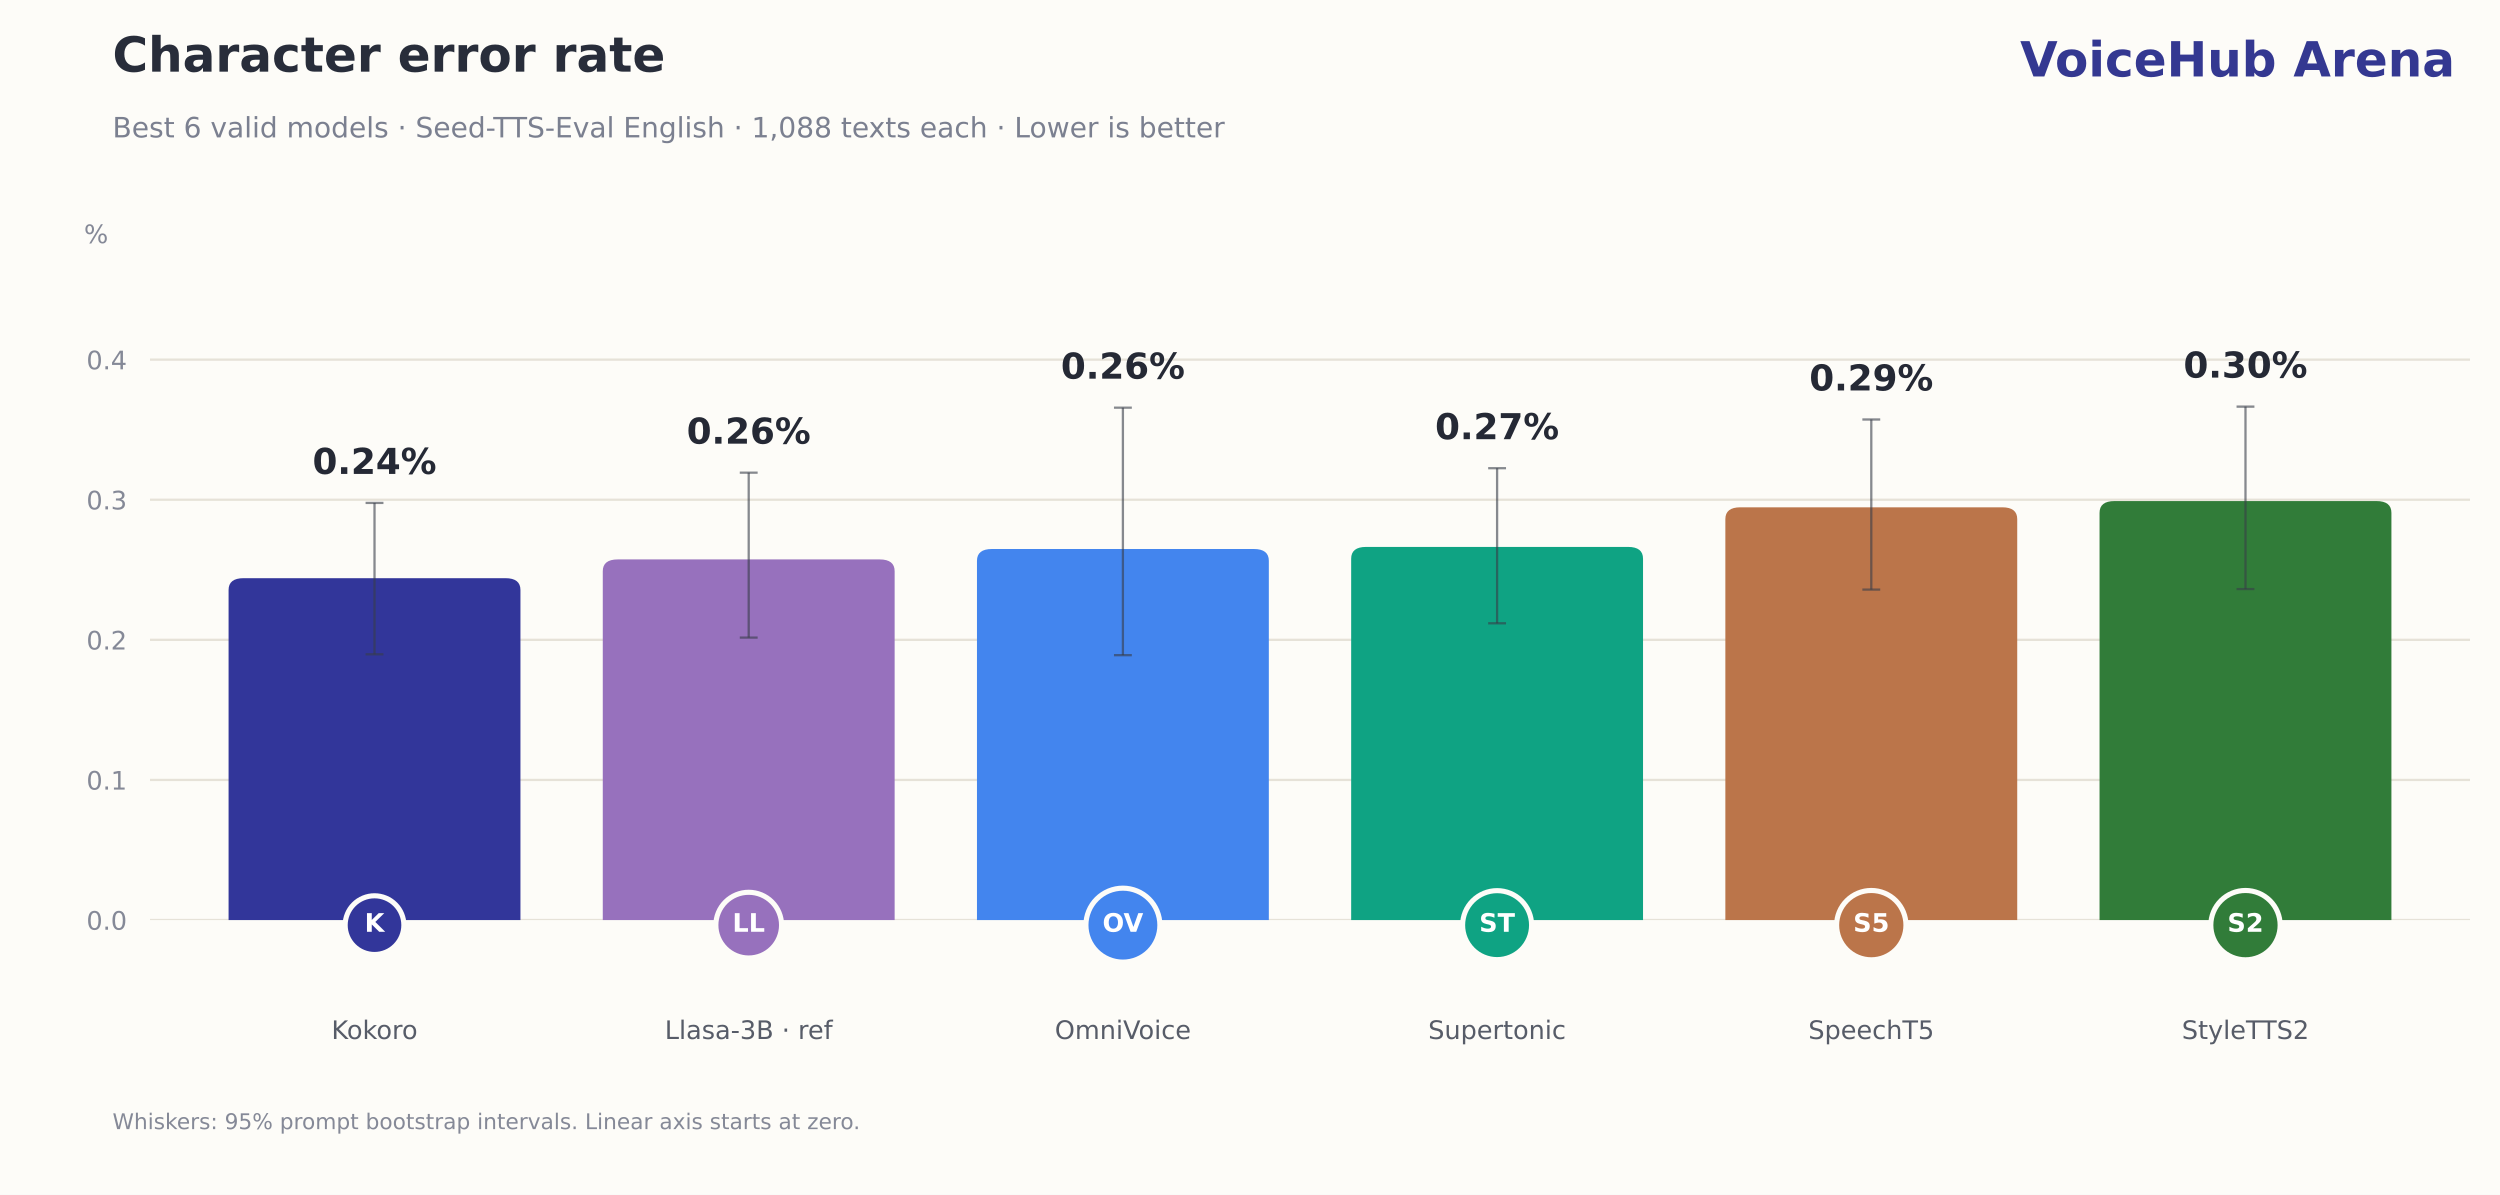
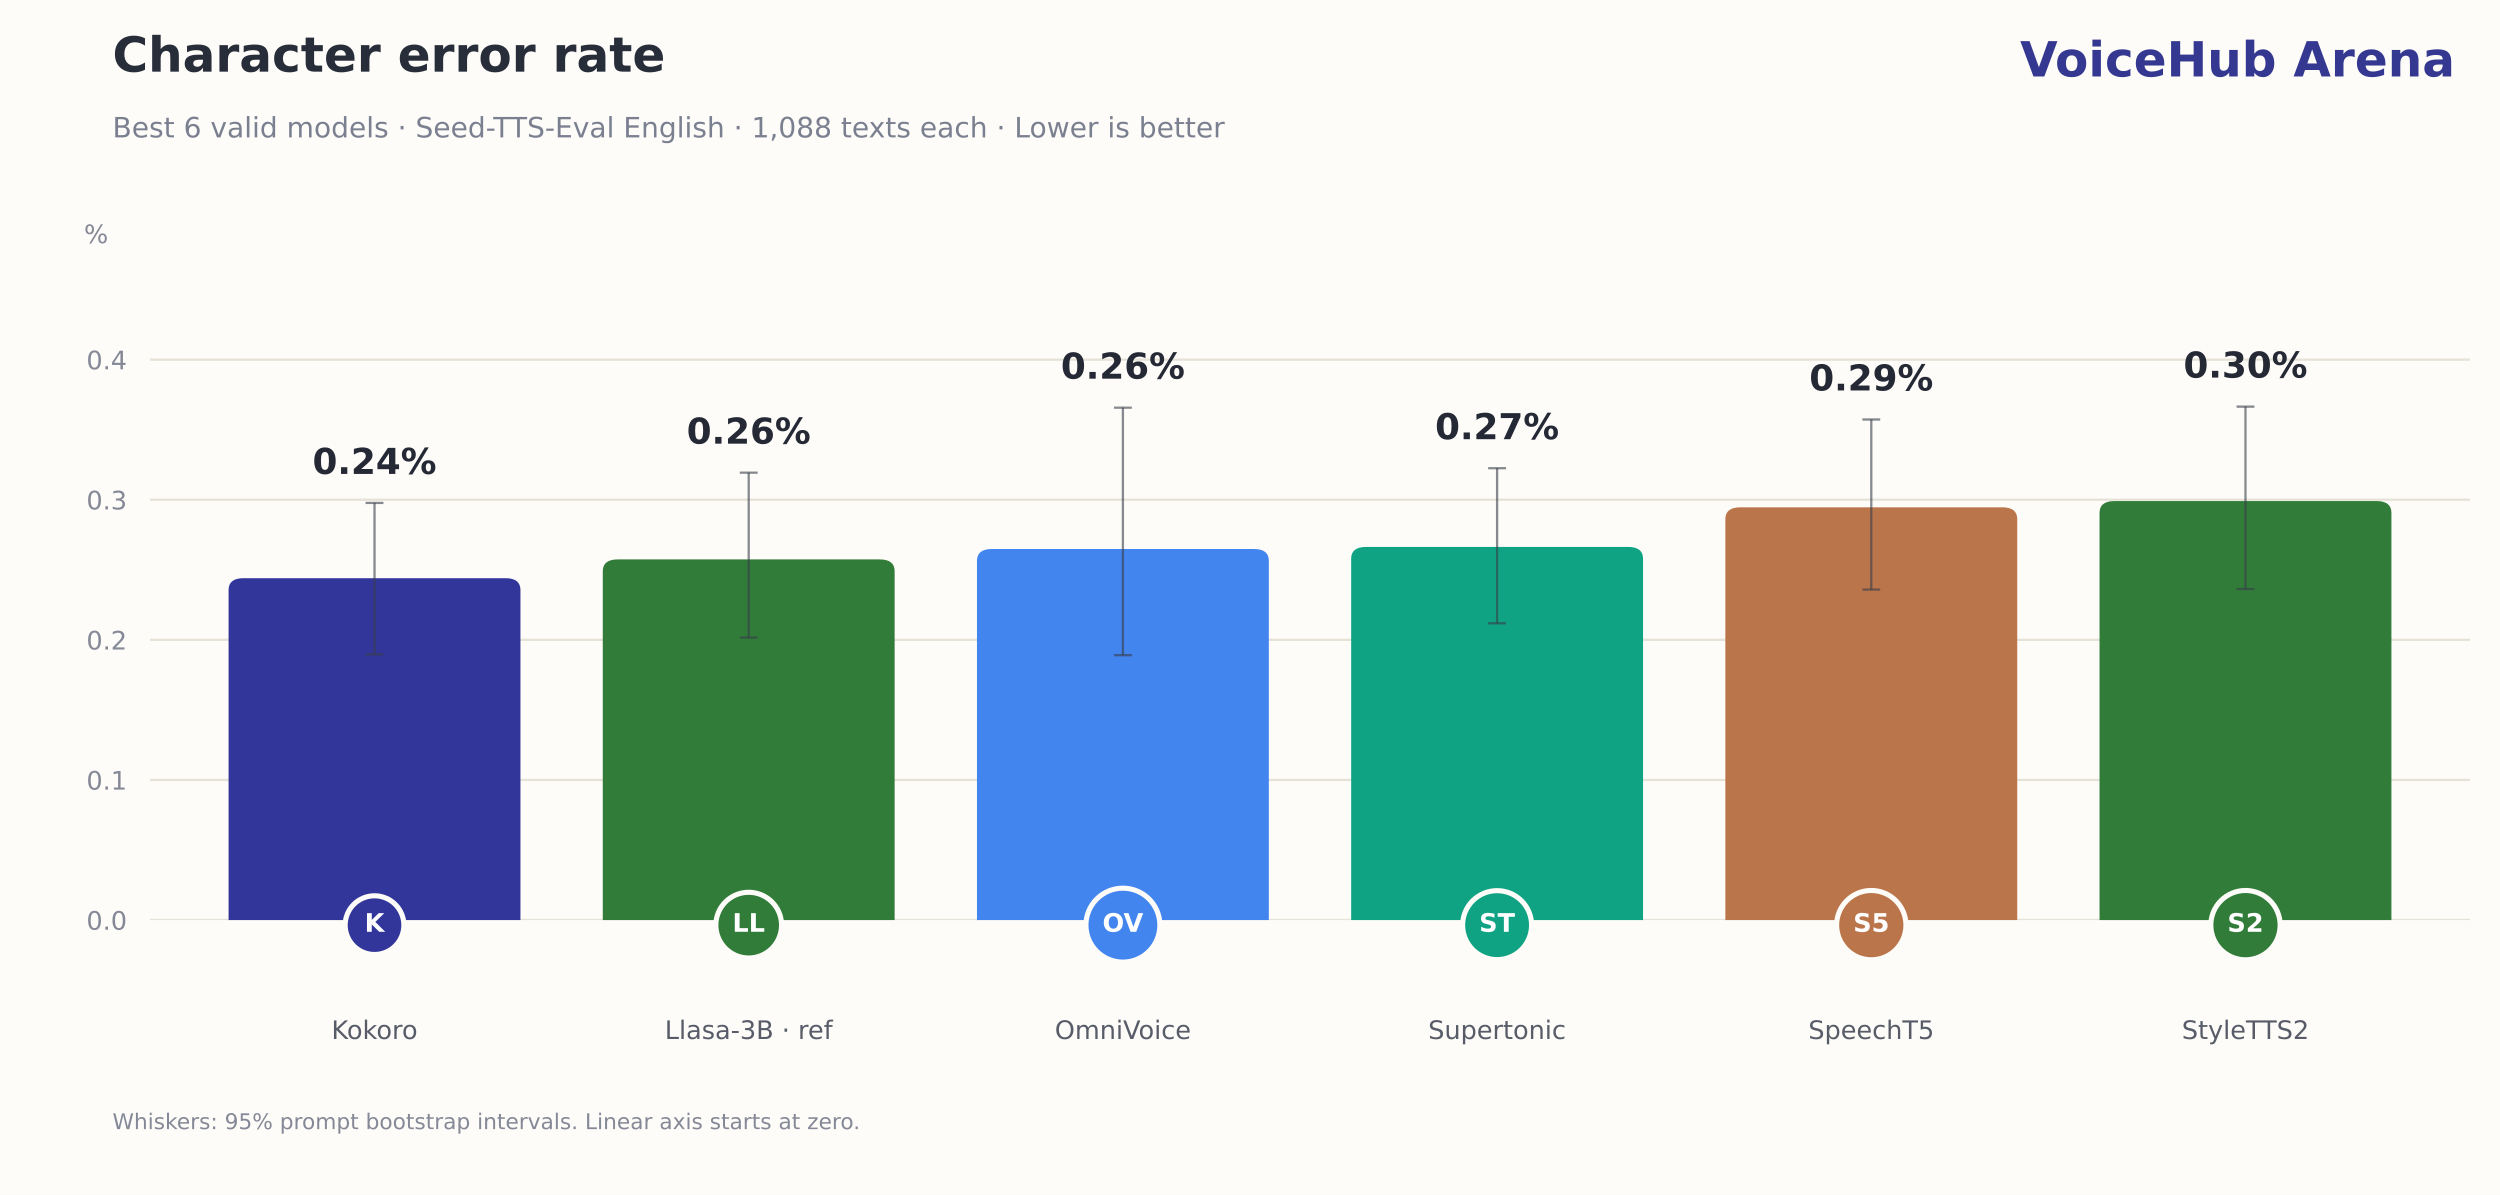
<svg xmlns="http://www.w3.org/2000/svg" xmlns:xlink="http://www.w3.org/1999/xlink" width="979.2pt" height="468pt" viewBox="0 0 979.2 468" version="1.1">
  <defs>
    <style type="text/css">*{stroke-linejoin: round; stroke-linecap: butt}</style>
  </defs>
  <g id="figure_1">
    <g id="patch_1">
      <path d="M 0 468 L 979.2 468 L 979.2 0 L 0 0 z " style="fill: #fdfcf8" />
    </g>
    <g id="axes_1">
      <g id="patch_2">
        <path d="M 58.752 360.36 L 967.45 360.36 L 967.45 102.96 L 58.752 102.96 z " style="fill: #fdfcf8" />
      </g>
      <g id="matplotlib.axis_1" />
      <g id="matplotlib.axis_2">
        <g id="ytick_1">
          <g id="line2d_1">
-             <path d="M 58.752 360.36 L 967.45 360.36 " clip-path="url(#pf4d67fcd3f)" style="fill: none; stroke: #e6e2d8; stroke-width: 0.9; stroke-linecap: square" />
+             <path d="M 58.752 360.36 L 967.45 360.36 " clip-path="url(#p5bbe0248a9)" style="fill: none; stroke: #e6e2d8; stroke-width: 0.9; stroke-linecap: square" />
          </g>
          <g id="line2d_2" />
          <g id="text_1">
            <text style="font-size: 10px; font-family: 'DejaVu Sans'; text-anchor: end; fill: #858997" x="49.752" y="364.159" transform="rotate(-0 49.752 364.1588)">0.0</text>
          </g>
        </g>
        <g id="ytick_2">
          <g id="line2d_3">
-             <path d="M 58.752 305.485 L 967.45 305.485 " clip-path="url(#pf4d67fcd3f)" style="fill: none; stroke: #e6e2d8; stroke-width: 0.9; stroke-linecap: square" />
+             <path d="M 58.752 305.485 L 967.45 305.485 " clip-path="url(#p5bbe0248a9)" style="fill: none; stroke: #e6e2d8; stroke-width: 0.9; stroke-linecap: square" />
          </g>
          <g id="line2d_4" />
          <g id="text_2">
            <text style="font-size: 10px; font-family: 'DejaVu Sans'; text-anchor: end; fill: #858997" x="49.752" y="309.284" transform="rotate(-0 49.752 309.2837)">0.1</text>
          </g>
        </g>
        <g id="ytick_3">
          <g id="line2d_5">
-             <path d="M 58.752 250.61 L 967.45 250.61 " clip-path="url(#pf4d67fcd3f)" style="fill: none; stroke: #e6e2d8; stroke-width: 0.9; stroke-linecap: square" />
+             <path d="M 58.752 250.61 L 967.45 250.61 " clip-path="url(#p5bbe0248a9)" style="fill: none; stroke: #e6e2d8; stroke-width: 0.9; stroke-linecap: square" />
          </g>
          <g id="line2d_6" />
          <g id="text_3">
            <text style="font-size: 10px; font-family: 'DejaVu Sans'; text-anchor: end; fill: #858997" x="49.752" y="254.408" transform="rotate(-0 49.752 254.4085)">0.2</text>
          </g>
        </g>
        <g id="ytick_4">
          <g id="line2d_7">
-             <path d="M 58.752 195.734 L 967.45 195.734 " clip-path="url(#pf4d67fcd3f)" style="fill: none; stroke: #e6e2d8; stroke-width: 0.9; stroke-linecap: square" />
+             <path d="M 58.752 195.734 L 967.45 195.734 " clip-path="url(#p5bbe0248a9)" style="fill: none; stroke: #e6e2d8; stroke-width: 0.9; stroke-linecap: square" />
          </g>
          <g id="line2d_8" />
          <g id="text_4">
            <text style="font-size: 10px; font-family: 'DejaVu Sans'; text-anchor: end; fill: #858997" x="49.752" y="199.533" transform="rotate(-0 49.752 199.5333)">0.3</text>
          </g>
        </g>
        <g id="ytick_5">
          <g id="line2d_9">
-             <path d="M 58.752 140.859 L 967.45 140.859 " clip-path="url(#pf4d67fcd3f)" style="fill: none; stroke: #e6e2d8; stroke-width: 0.9; stroke-linecap: square" />
+             <path d="M 58.752 140.859 L 967.45 140.859 " clip-path="url(#p5bbe0248a9)" style="fill: none; stroke: #e6e2d8; stroke-width: 0.9; stroke-linecap: square" />
          </g>
          <g id="line2d_10" />
          <g id="text_5">
            <text style="font-size: 10px; font-family: 'DejaVu Sans'; text-anchor: end; fill: #858997" x="49.752" y="144.658" transform="rotate(-0 49.752 144.6581)">0.4</text>
          </g>
        </g>
      </g>
      <g id="text_6">
        <text style="font-size: 10px; font-family: 'DejaVu Sans'; text-anchor: end; fill: #858997" x="42.395" y="95.238" transform="rotate(-0 42.39544 95.238)">%</text>
      </g>
      <g id="patch_3">
-         <path d="M 89.53 360.36 L 89.53 231.096 Q 89.53 226.462 95.393 226.462 L 197.988 226.462 Q 203.85 226.462 203.85 231.096 L 203.85 360.36 z " clip-path="url(#pf4d67fcd3f)" style="fill: #32369a" />
+         <path d="M 89.53 360.36 L 89.53 231.096 Q 89.53 226.462 95.393 226.462 L 197.988 226.462 Q 203.85 226.462 203.85 231.096 L 203.85 360.36 z " clip-path="url(#p5bbe0248a9)" style="fill: #32369a" />
      </g>
      <g id="text_7">
        <text style="font-size: 10px; font-family: 'DejaVu Sans'; text-anchor: middle; fill: #575c68" x="146.69" y="406.958" transform="rotate(-0 146.6905 406.9584)">Kokoro</text>
      </g>
      <g id="patch_4">
-         <path d="M 236.095 360.36 L 236.095 223.748 Q 236.095 219.114 241.957 219.114 L 344.552 219.114 Q 350.415 219.114 350.415 223.748 L 350.415 360.36 z " clip-path="url(#pf4d67fcd3f)" style="fill: #9771bd" />
+         <path d="M 236.095 360.36 L 236.095 223.748 Q 236.095 219.114 241.957 219.114 L 344.552 219.114 Q 350.415 219.114 350.415 223.748 L 350.415 360.36 z " clip-path="url(#p5bbe0248a9)" style="fill: #317c39" />
      </g>
      <g id="text_8">
        <text style="font-size: 10px; font-family: 'DejaVu Sans'; text-anchor: middle; fill: #575c68" x="293.255" y="406.958" transform="rotate(-0 293.2546 406.9584)">Llasa-3B · ref</text>
      </g>
      <g id="patch_5">
-         <path d="M 382.659 360.36 L 382.659 219.665 Q 382.659 215.032 388.521 215.032 L 491.116 215.032 Q 496.979 215.032 496.979 219.665 L 496.979 360.36 z " clip-path="url(#pf4d67fcd3f)" style="fill: #4385ee" />
+         <path d="M 382.659 360.36 L 382.659 219.665 Q 382.659 215.032 388.521 215.032 L 491.116 215.032 Q 496.979 215.032 496.979 219.665 L 496.979 360.36 z " clip-path="url(#p5bbe0248a9)" style="fill: #4385ee" />
      </g>
      <g id="text_9">
        <text style="font-size: 10px; font-family: 'DejaVu Sans'; text-anchor: middle; fill: #575c68" x="439.819" y="406.958" transform="rotate(-0 439.8187 406.9584)">OmniVoice</text>
      </g>
      <g id="patch_6">
-         <path d="M 529.223 360.36 L 529.223 218.849 Q 529.223 214.216 535.085 214.216 L 637.68 214.216 Q 643.543 214.216 643.543 218.849 L 643.543 360.36 z " clip-path="url(#pf4d67fcd3f)" style="fill: #0fa383" />
+         <path d="M 529.223 360.36 L 529.223 218.849 Q 529.223 214.216 535.085 214.216 L 637.68 214.216 Q 643.543 214.216 643.543 218.849 L 643.543 360.36 z " clip-path="url(#p5bbe0248a9)" style="fill: #0fa383" />
      </g>
      <g id="text_10">
        <text style="font-size: 10px; font-family: 'DejaVu Sans'; text-anchor: middle; fill: #575c68" x="586.383" y="406.958" transform="rotate(-0 586.3829 406.9584)">Supertonic</text>
      </g>
      <g id="patch_7">
-         <path d="M 675.787 360.36 L 675.787 203.336 Q 675.787 198.703 681.65 198.703 L 784.244 198.703 Q 790.107 198.703 790.107 203.336 L 790.107 360.36 z " clip-path="url(#pf4d67fcd3f)" style="fill: #bb754a" />
+         <path d="M 675.787 360.36 L 675.787 203.336 Q 675.787 198.703 681.65 198.703 L 784.244 198.703 Q 790.107 198.703 790.107 203.336 L 790.107 360.36 z " clip-path="url(#p5bbe0248a9)" style="fill: #bb754a" />
      </g>
      <g id="text_11">
        <text style="font-size: 10px; font-family: 'DejaVu Sans'; text-anchor: middle; fill: #575c68" x="732.947" y="406.958" transform="rotate(-0 732.947 406.9584)">SpeechT5</text>
      </g>
      <g id="patch_8">
-         <path d="M 822.351 360.36 L 822.351 200.887 Q 822.351 196.254 828.214 196.254 L 930.809 196.254 Q 936.671 196.254 936.671 200.887 L 936.671 360.36 z " clip-path="url(#pf4d67fcd3f)" style="fill: #317c39" />
+         <path d="M 822.351 360.36 L 822.351 200.887 Q 822.351 196.254 828.214 196.254 L 930.809 196.254 Q 936.671 196.254 936.671 200.887 L 936.671 360.36 z " clip-path="url(#p5bbe0248a9)" style="fill: #317c39" />
      </g>
      <g id="text_12">
        <text style="font-size: 10px; font-family: 'DejaVu Sans'; text-anchor: middle; fill: #575c68" x="879.511" y="406.958" transform="rotate(-0 879.5111 406.9584)">StyleTTS2</text>
      </g>
      <g id="LineCollection_1">
-         <path d="M 146.69 256.279 L 146.69 196.993 " clip-path="url(#pf4d67fcd3f)" style="fill: none; stroke: #383d48; stroke-opacity: 0.6; stroke-width: 0.9" />
+         <path d="M 146.69 256.279 L 146.69 196.993 " clip-path="url(#p5bbe0248a9)" style="fill: none; stroke: #383d48; stroke-opacity: 0.6; stroke-width: 0.9" />
      </g>
      <g id="line2d_11">
        <defs>
-           <path id="m2e1f3ee593" d="M 3.5 0 L -3.5 -0 " style="stroke: #383d48; stroke-opacity: 0.6; stroke-width: 0.9" />
+           <path id="m8797f9654c" d="M 3.5 0 L -3.5 -0 " style="stroke: #383d48; stroke-opacity: 0.6; stroke-width: 0.9" />
        </defs>
-         <g clip-path="url(#pf4d67fcd3f)">
-           <use xlink:href="#m2e1f3ee593" x="146.69" y="256.279" style="fill: #1f77b4; fill-opacity: 0.6; stroke: #383d48; stroke-opacity: 0.6; stroke-width: 0.9" />
+         <g clip-path="url(#p5bbe0248a9)">
+           <use xlink:href="#m8797f9654c" x="146.69" y="256.279" style="fill: #1f77b4; fill-opacity: 0.6; stroke: #383d48; stroke-opacity: 0.6; stroke-width: 0.9" />
        </g>
      </g>
      <g id="line2d_12">
-         <g clip-path="url(#pf4d67fcd3f)">
-           <use xlink:href="#m2e1f3ee593" x="146.69" y="196.993" style="fill: #1f77b4; fill-opacity: 0.6; stroke: #383d48; stroke-opacity: 0.6; stroke-width: 0.9" />
+         <g clip-path="url(#p5bbe0248a9)">
+           <use xlink:href="#m8797f9654c" x="146.69" y="196.993" style="fill: #1f77b4; fill-opacity: 0.6; stroke: #383d48; stroke-opacity: 0.6; stroke-width: 0.9" />
        </g>
      </g>
      <g id="LineCollection_2">
-         <path d="M 293.255 249.741 L 293.255 185.136 " clip-path="url(#pf4d67fcd3f)" style="fill: none; stroke: #383d48; stroke-opacity: 0.6; stroke-width: 0.9" />
+         <path d="M 293.255 249.741 L 293.255 185.136 " clip-path="url(#p5bbe0248a9)" style="fill: none; stroke: #383d48; stroke-opacity: 0.6; stroke-width: 0.9" />
      </g>
      <g id="line2d_13">
-         <g clip-path="url(#pf4d67fcd3f)">
-           <use xlink:href="#m2e1f3ee593" x="293.255" y="249.741" style="fill: #1f77b4; fill-opacity: 0.6; stroke: #383d48; stroke-opacity: 0.6; stroke-width: 0.9" />
+         <g clip-path="url(#p5bbe0248a9)">
+           <use xlink:href="#m8797f9654c" x="293.255" y="249.741" style="fill: #1f77b4; fill-opacity: 0.6; stroke: #383d48; stroke-opacity: 0.6; stroke-width: 0.9" />
        </g>
      </g>
      <g id="line2d_14">
-         <g clip-path="url(#pf4d67fcd3f)">
-           <use xlink:href="#m2e1f3ee593" x="293.255" y="185.136" style="fill: #1f77b4; fill-opacity: 0.6; stroke: #383d48; stroke-opacity: 0.6; stroke-width: 0.9" />
+         <g clip-path="url(#p5bbe0248a9)">
+           <use xlink:href="#m8797f9654c" x="293.255" y="185.136" style="fill: #1f77b4; fill-opacity: 0.6; stroke: #383d48; stroke-opacity: 0.6; stroke-width: 0.9" />
        </g>
      </g>
      <g id="LineCollection_3">
-         <path d="M 439.819 256.619 L 439.819 159.673 " clip-path="url(#pf4d67fcd3f)" style="fill: none; stroke: #383d48; stroke-opacity: 0.6; stroke-width: 0.9" />
+         <path d="M 439.819 256.619 L 439.819 159.673 " clip-path="url(#p5bbe0248a9)" style="fill: none; stroke: #383d48; stroke-opacity: 0.6; stroke-width: 0.9" />
      </g>
      <g id="line2d_15">
-         <g clip-path="url(#pf4d67fcd3f)">
-           <use xlink:href="#m2e1f3ee593" x="439.819" y="256.619" style="fill: #1f77b4; fill-opacity: 0.6; stroke: #383d48; stroke-opacity: 0.6; stroke-width: 0.9" />
+         <g clip-path="url(#p5bbe0248a9)">
+           <use xlink:href="#m8797f9654c" x="439.819" y="256.619" style="fill: #1f77b4; fill-opacity: 0.6; stroke: #383d48; stroke-opacity: 0.6; stroke-width: 0.9" />
        </g>
      </g>
      <g id="line2d_16">
-         <g clip-path="url(#pf4d67fcd3f)">
-           <use xlink:href="#m2e1f3ee593" x="439.819" y="159.673" style="fill: #1f77b4; fill-opacity: 0.6; stroke: #383d48; stroke-opacity: 0.6; stroke-width: 0.9" />
+         <g clip-path="url(#p5bbe0248a9)">
+           <use xlink:href="#m8797f9654c" x="439.819" y="159.673" style="fill: #1f77b4; fill-opacity: 0.6; stroke: #383d48; stroke-opacity: 0.6; stroke-width: 0.9" />
        </g>
      </g>
      <g id="LineCollection_4">
-         <path d="M 586.383 244.134 L 586.383 183.382 " clip-path="url(#pf4d67fcd3f)" style="fill: none; stroke: #383d48; stroke-opacity: 0.6; stroke-width: 0.9" />
+         <path d="M 586.383 244.134 L 586.383 183.382 " clip-path="url(#p5bbe0248a9)" style="fill: none; stroke: #383d48; stroke-opacity: 0.6; stroke-width: 0.9" />
      </g>
      <g id="line2d_17">
-         <g clip-path="url(#pf4d67fcd3f)">
-           <use xlink:href="#m2e1f3ee593" x="586.383" y="244.134" style="fill: #1f77b4; fill-opacity: 0.6; stroke: #383d48; stroke-opacity: 0.6; stroke-width: 0.9" />
+         <g clip-path="url(#p5bbe0248a9)">
+           <use xlink:href="#m8797f9654c" x="586.383" y="244.134" style="fill: #1f77b4; fill-opacity: 0.6; stroke: #383d48; stroke-opacity: 0.6; stroke-width: 0.9" />
        </g>
      </g>
      <g id="line2d_18">
-         <g clip-path="url(#pf4d67fcd3f)">
-           <use xlink:href="#m2e1f3ee593" x="586.383" y="183.382" style="fill: #1f77b4; fill-opacity: 0.6; stroke: #383d48; stroke-opacity: 0.6; stroke-width: 0.9" />
+         <g clip-path="url(#p5bbe0248a9)">
+           <use xlink:href="#m8797f9654c" x="586.383" y="183.382" style="fill: #1f77b4; fill-opacity: 0.6; stroke: #383d48; stroke-opacity: 0.6; stroke-width: 0.9" />
        </g>
      </g>
      <g id="LineCollection_5">
-         <path d="M 732.947 230.933 L 732.947 164.306 " clip-path="url(#pf4d67fcd3f)" style="fill: none; stroke: #383d48; stroke-opacity: 0.6; stroke-width: 0.9" />
+         <path d="M 732.947 230.933 L 732.947 164.306 " clip-path="url(#p5bbe0248a9)" style="fill: none; stroke: #383d48; stroke-opacity: 0.6; stroke-width: 0.9" />
      </g>
      <g id="line2d_19">
-         <g clip-path="url(#pf4d67fcd3f)">
-           <use xlink:href="#m2e1f3ee593" x="732.947" y="230.933" style="fill: #1f77b4; fill-opacity: 0.6; stroke: #383d48; stroke-opacity: 0.6; stroke-width: 0.9" />
+         <g clip-path="url(#p5bbe0248a9)">
+           <use xlink:href="#m8797f9654c" x="732.947" y="230.933" style="fill: #1f77b4; fill-opacity: 0.6; stroke: #383d48; stroke-opacity: 0.6; stroke-width: 0.9" />
        </g>
      </g>
      <g id="line2d_20">
-         <g clip-path="url(#pf4d67fcd3f)">
-           <use xlink:href="#m2e1f3ee593" x="732.947" y="164.306" style="fill: #1f77b4; fill-opacity: 0.6; stroke: #383d48; stroke-opacity: 0.6; stroke-width: 0.9" />
+         <g clip-path="url(#p5bbe0248a9)">
+           <use xlink:href="#m8797f9654c" x="732.947" y="164.306" style="fill: #1f77b4; fill-opacity: 0.6; stroke: #383d48; stroke-opacity: 0.6; stroke-width: 0.9" />
        </g>
      </g>
      <g id="LineCollection_6">
-         <path d="M 879.511 230.732 L 879.511 159.266 " clip-path="url(#pf4d67fcd3f)" style="fill: none; stroke: #383d48; stroke-opacity: 0.6; stroke-width: 0.9" />
+         <path d="M 879.511 230.732 L 879.511 159.266 " clip-path="url(#p5bbe0248a9)" style="fill: none; stroke: #383d48; stroke-opacity: 0.6; stroke-width: 0.9" />
      </g>
      <g id="line2d_21">
-         <g clip-path="url(#pf4d67fcd3f)">
-           <use xlink:href="#m2e1f3ee593" x="879.511" y="230.732" style="fill: #1f77b4; fill-opacity: 0.6; stroke: #383d48; stroke-opacity: 0.6; stroke-width: 0.9" />
+         <g clip-path="url(#p5bbe0248a9)">
+           <use xlink:href="#m8797f9654c" x="879.511" y="230.732" style="fill: #1f77b4; fill-opacity: 0.6; stroke: #383d48; stroke-opacity: 0.6; stroke-width: 0.9" />
        </g>
      </g>
      <g id="line2d_22">
-         <g clip-path="url(#pf4d67fcd3f)">
-           <use xlink:href="#m2e1f3ee593" x="879.511" y="159.266" style="fill: #1f77b4; fill-opacity: 0.6; stroke: #383d48; stroke-opacity: 0.6; stroke-width: 0.9" />
+         <g clip-path="url(#p5bbe0248a9)">
+           <use xlink:href="#m8797f9654c" x="879.511" y="159.266" style="fill: #1f77b4; fill-opacity: 0.6; stroke: #383d48; stroke-opacity: 0.6; stroke-width: 0.9" />
        </g>
      </g>
      <g id="text_13">
        <text style="font-weight: 700; font-size: 14px; font-family: 'DejaVu Sans'; text-anchor: middle; fill: #252935" x="146.69" y="185.629" transform="rotate(-0 146.6905 185.6293)">0.24%</text>
      </g>
      <g id="text_14">
        <text style="font-weight: 700; font-size: 14px; font-family: 'DejaVu Sans'; text-anchor: middle; fill: #252935" x="293.255" y="173.773" transform="rotate(-0 293.2546 173.7726)">0.26%</text>
      </g>
      <g id="text_15">
        <text style="font-weight: 700; font-size: 14px; font-family: 'DejaVu Sans'; text-anchor: middle; fill: #252935" x="439.819" y="148.31" transform="rotate(-0 439.8187 148.3097)">0.26%</text>
      </g>
      <g id="text_16">
        <text style="font-weight: 700; font-size: 14px; font-family: 'DejaVu Sans'; text-anchor: middle; fill: #252935" x="586.383" y="172.019" transform="rotate(-0 586.3829 172.0188)">0.27%</text>
      </g>
      <g id="text_17">
        <text style="font-weight: 700; font-size: 14px; font-family: 'DejaVu Sans'; text-anchor: middle; fill: #252935" x="732.947" y="152.942" transform="rotate(-0 732.947 152.9424)">0.29%</text>
      </g>
      <g id="text_18">
        <text style="font-weight: 700; font-size: 14px; font-family: 'DejaVu Sans'; text-anchor: middle; fill: #252935" x="879.511" y="147.903" transform="rotate(-0 879.5111 147.903)">0.30%</text>
      </g>
      <g id="text_19">
        <g id="patch_9">
          <path d="M 146.69 373.86 C 149.74 373.86 152.666 372.648 154.822 370.492 C 156.979 368.335 158.19 365.41 158.19 362.36 C 158.19 359.31 156.979 356.385 154.822 354.228 C 152.666 352.072 149.74 350.86 146.69 350.86 C 143.641 350.86 140.715 352.072 138.559 354.228 C 136.402 356.385 135.19 359.31 135.19 362.36 C 135.19 365.41 136.402 368.335 138.559 370.492 C 140.715 372.648 143.641 373.86 146.69 373.86 z " style="fill: #32369a; stroke: #fdfcf8; stroke-width: 2; stroke-linejoin: miter" />
        </g>
        <text style="font-weight: 700; font-size: 10px; font-family: 'DejaVu Sans'; text-anchor: middle; fill: #ffffff" x="146.69" y="364.958" transform="rotate(-0 146.6905 364.9577)">K</text>
      </g>
      <g id="text_20">
        <g id="patch_10">
-           <path d="M 293.255 375.232 C 296.668 375.232 299.943 373.876 302.356 371.462 C 304.77 369.048 306.126 365.774 306.126 362.36 C 306.126 358.946 304.77 355.672 302.356 353.258 C 299.943 350.844 296.668 349.488 293.255 349.488 C 289.841 349.488 286.567 350.844 284.153 353.258 C 281.739 355.672 280.383 358.946 280.383 362.36 C 280.383 365.774 281.739 369.048 284.153 371.462 C 286.567 373.876 289.841 375.232 293.255 375.232 z " style="fill: #9771bd; stroke: #fdfcf8; stroke-width: 2; stroke-linejoin: miter" />
+           <path d="M 293.255 375.232 C 296.668 375.232 299.943 373.876 302.356 371.462 C 304.77 369.048 306.126 365.774 306.126 362.36 C 306.126 358.946 304.77 355.672 302.356 353.258 C 299.943 350.844 296.668 349.488 293.255 349.488 C 289.841 349.488 286.567 350.844 284.153 353.258 C 281.739 355.672 280.383 358.946 280.383 362.36 C 280.383 365.774 281.739 369.048 284.153 371.462 C 286.567 373.876 289.841 375.232 293.255 375.232 z " style="fill: #317c39; stroke: #fdfcf8; stroke-width: 2; stroke-linejoin: miter" />
        </g>
        <text style="font-weight: 700; font-size: 10px; font-family: 'DejaVu Sans'; text-anchor: middle; fill: #ffffff" x="293.255" y="364.958" transform="rotate(-0 293.2546 364.9577)">LL</text>
      </g>
      <g id="text_21">
        <g id="patch_11">
          <path d="M 439.819 376.846 C 443.66 376.846 447.345 375.32 450.062 372.603 C 452.778 369.887 454.305 366.202 454.305 362.36 C 454.305 358.518 452.778 354.833 450.062 352.117 C 447.345 349.4 443.66 347.874 439.819 347.874 C 435.977 347.874 432.292 349.4 429.576 352.117 C 426.859 354.833 425.333 358.518 425.333 362.36 C 425.333 366.202 426.859 369.887 429.576 372.603 C 432.292 375.32 435.977 376.846 439.819 376.846 z " style="fill: #4385ee; stroke: #fdfcf8; stroke-width: 2; stroke-linejoin: miter" />
        </g>
        <text style="font-weight: 700; font-size: 10px; font-family: 'DejaVu Sans'; text-anchor: middle; fill: #ffffff" x="439.819" y="364.958" transform="rotate(-0 439.8187 364.9577)">OV</text>
      </g>
      <g id="text_22">
        <g id="patch_12">
          <path d="M 586.383 375.872 C 589.966 375.872 593.403 374.448 595.937 371.914 C 598.471 369.38 599.895 365.943 599.895 362.36 C 599.895 358.777 598.471 355.34 595.937 352.806 C 593.403 350.272 589.966 348.848 586.383 348.848 C 582.8 348.848 579.362 350.272 576.829 352.806 C 574.295 355.34 572.871 358.777 572.871 362.36 C 572.871 365.943 574.295 369.38 576.829 371.914 C 579.362 374.448 582.8 375.872 586.383 375.872 z " style="fill: #0fa383; stroke: #fdfcf8; stroke-width: 2; stroke-linejoin: miter" />
        </g>
        <text style="font-weight: 700; font-size: 10px; font-family: 'DejaVu Sans'; text-anchor: middle; fill: #ffffff" x="586.383" y="364.958" transform="rotate(-0 586.3829 364.9577)">ST</text>
      </g>
      <g id="text_23">
        <g id="patch_13">
          <path d="M 732.947 375.94 C 736.548 375.94 740.003 374.509 742.549 371.962 C 745.096 369.416 746.527 365.961 746.527 362.36 C 746.527 358.759 745.096 355.304 742.549 352.758 C 740.003 350.211 736.548 348.78 732.947 348.78 C 729.346 348.78 725.891 350.211 723.345 352.758 C 720.798 355.304 719.367 358.759 719.367 362.36 C 719.367 365.961 720.798 369.416 723.345 371.962 C 725.891 374.509 729.346 375.94 732.947 375.94 z " style="fill: #bb754a; stroke: #fdfcf8; stroke-width: 2; stroke-linejoin: miter" />
        </g>
        <text style="font-weight: 700; font-size: 10px; font-family: 'DejaVu Sans'; text-anchor: middle; fill: #ffffff" x="732.947" y="364.958" transform="rotate(-0 732.947 364.9577)">S5</text>
      </g>
      <g id="text_24">
        <g id="patch_14">
          <path d="M 879.511 375.94 C 883.112 375.94 886.567 374.509 889.113 371.962 C 891.66 369.416 893.091 365.961 893.091 362.36 C 893.091 358.759 891.66 355.304 889.113 352.758 C 886.567 350.211 883.112 348.78 879.511 348.78 C 875.91 348.78 872.455 350.211 869.909 352.758 C 867.362 355.304 865.931 358.759 865.931 362.36 C 865.931 365.961 867.362 369.416 869.909 371.962 C 872.455 374.509 875.91 375.94 879.511 375.94 z " style="fill: #317c39; stroke: #fdfcf8; stroke-width: 2; stroke-linejoin: miter" />
        </g>
        <text style="font-weight: 700; font-size: 10px; font-family: 'DejaVu Sans'; text-anchor: middle; fill: #ffffff" x="879.511" y="364.958" transform="rotate(-0 879.5111 364.9577)">S2</text>
      </g>
    </g>
    <g id="text_25">
      <text style="font-weight: 700; font-size: 19px; font-family: 'DejaVu Sans'; text-anchor: start; fill: #282d3a" x="44.064" y="28.08" transform="rotate(-0 44.064 28.08)">Character error rate</text>
    </g>
    <g id="text_26">
      <text style="font-size: 11px; font-family: 'DejaVu Sans'; text-anchor: start; fill: #7b8090" x="44.064" y="53.82" transform="rotate(-0 44.064 53.82)">Best 6 valid models · Seed-TTS-Eval English · 1,088 texts each · Lower is better</text>
    </g>
    <g id="text_27">
      <text style="font-weight: 700; font-size: 19px; font-family: 'DejaVu Sans'; text-anchor: end; fill: #343891" x="961.574" y="29.952" transform="rotate(-0 961.5744 29.952)">VoiceHub Arena</text>
    </g>
    <g id="text_28">
      <text style="font-size: 8.5px; font-family: 'DejaVu Sans'; text-anchor: start; fill: #858997" x="44.064" y="442.26" transform="rotate(-0 44.064 442.26)">Whiskers: 95% prompt bootstrap intervals.  Linear axis starts at zero.</text>
    </g>
  </g>
  <defs>
-     <clipPath id="pf4d67fcd3f">
+     <clipPath id="p5bbe0248a9">
      <rect x="58.752" y="102.96" width="908.698" height="257.4" />
    </clipPath>
  </defs>
</svg>
